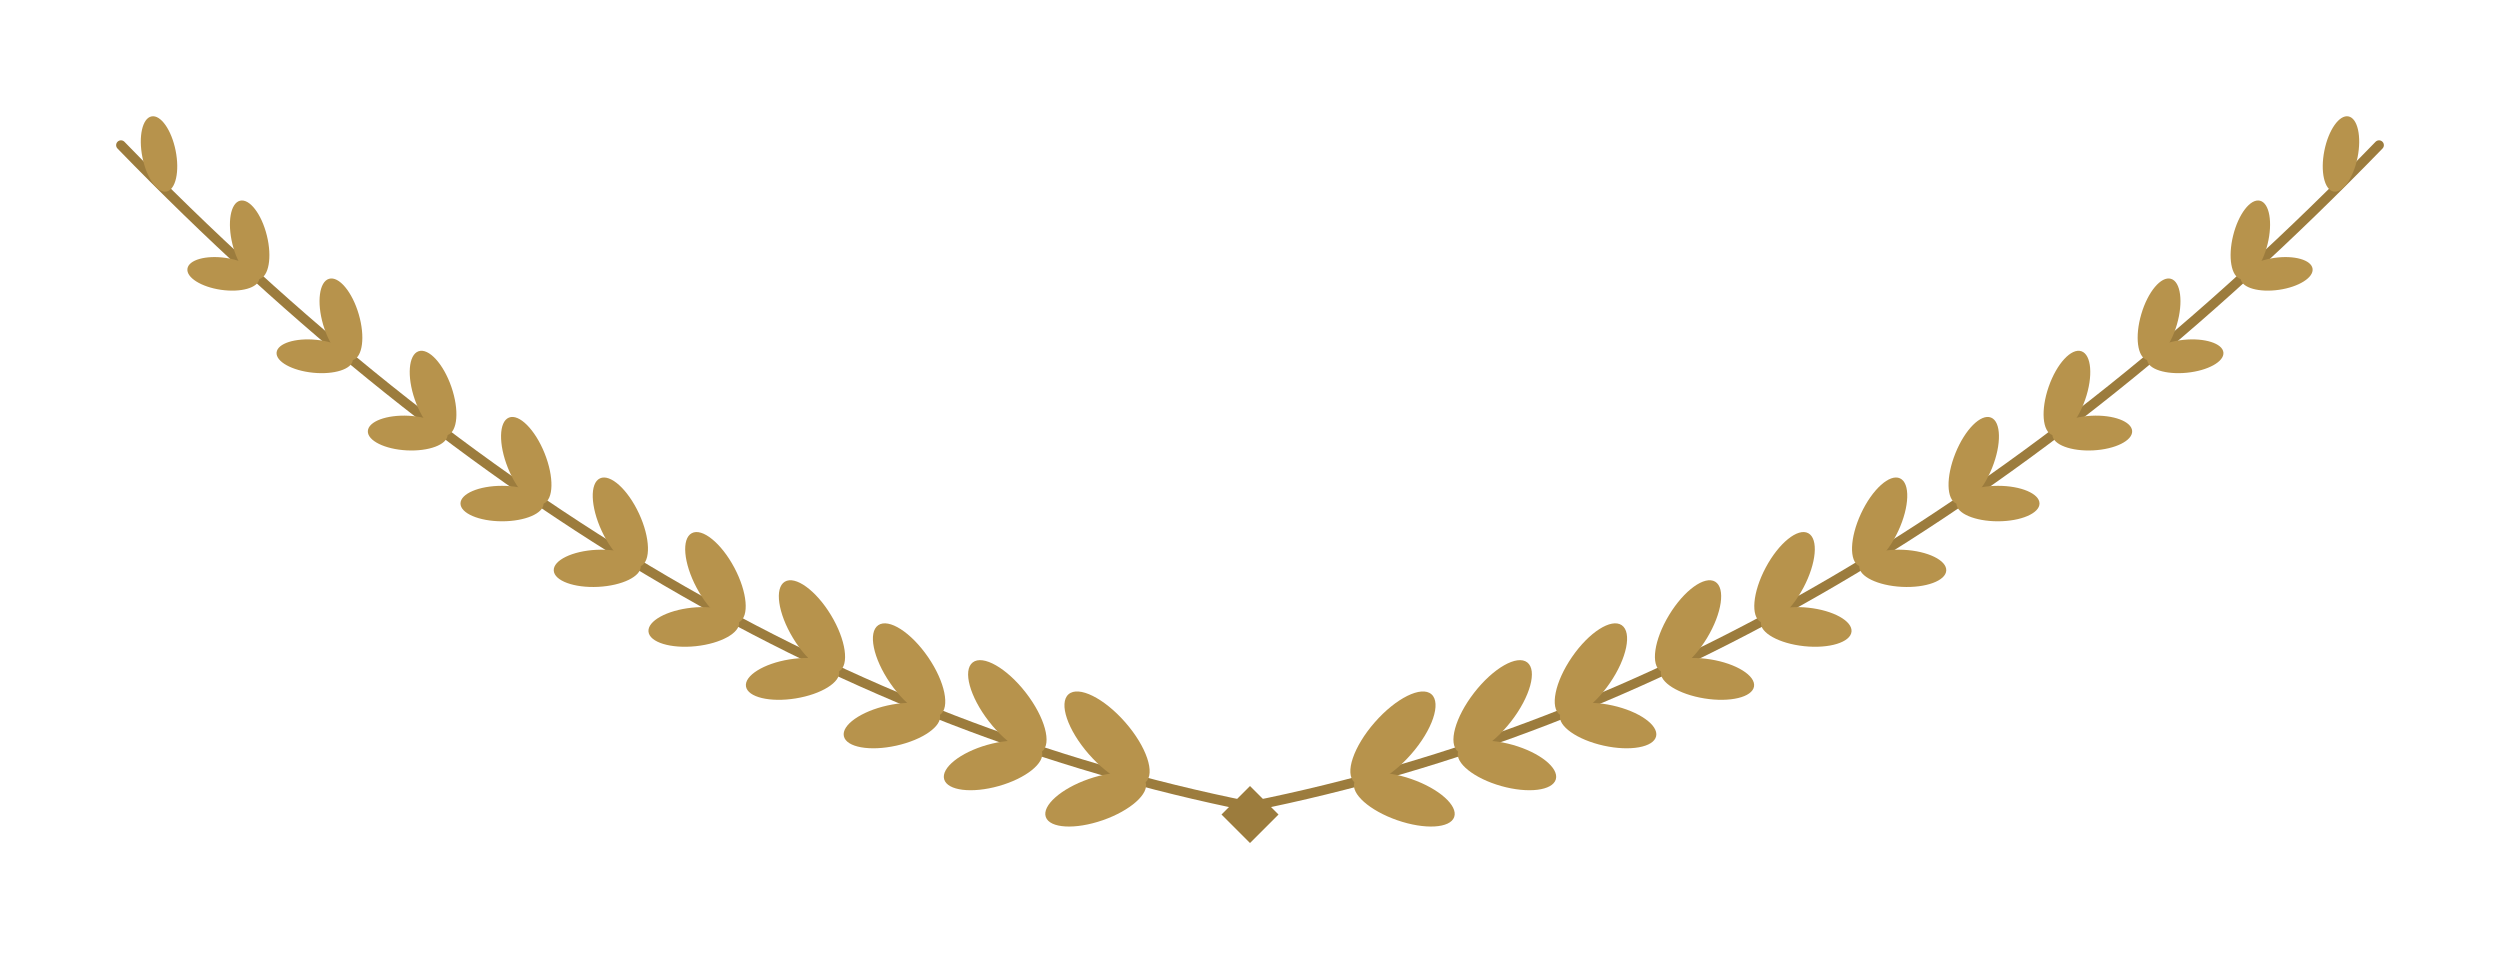
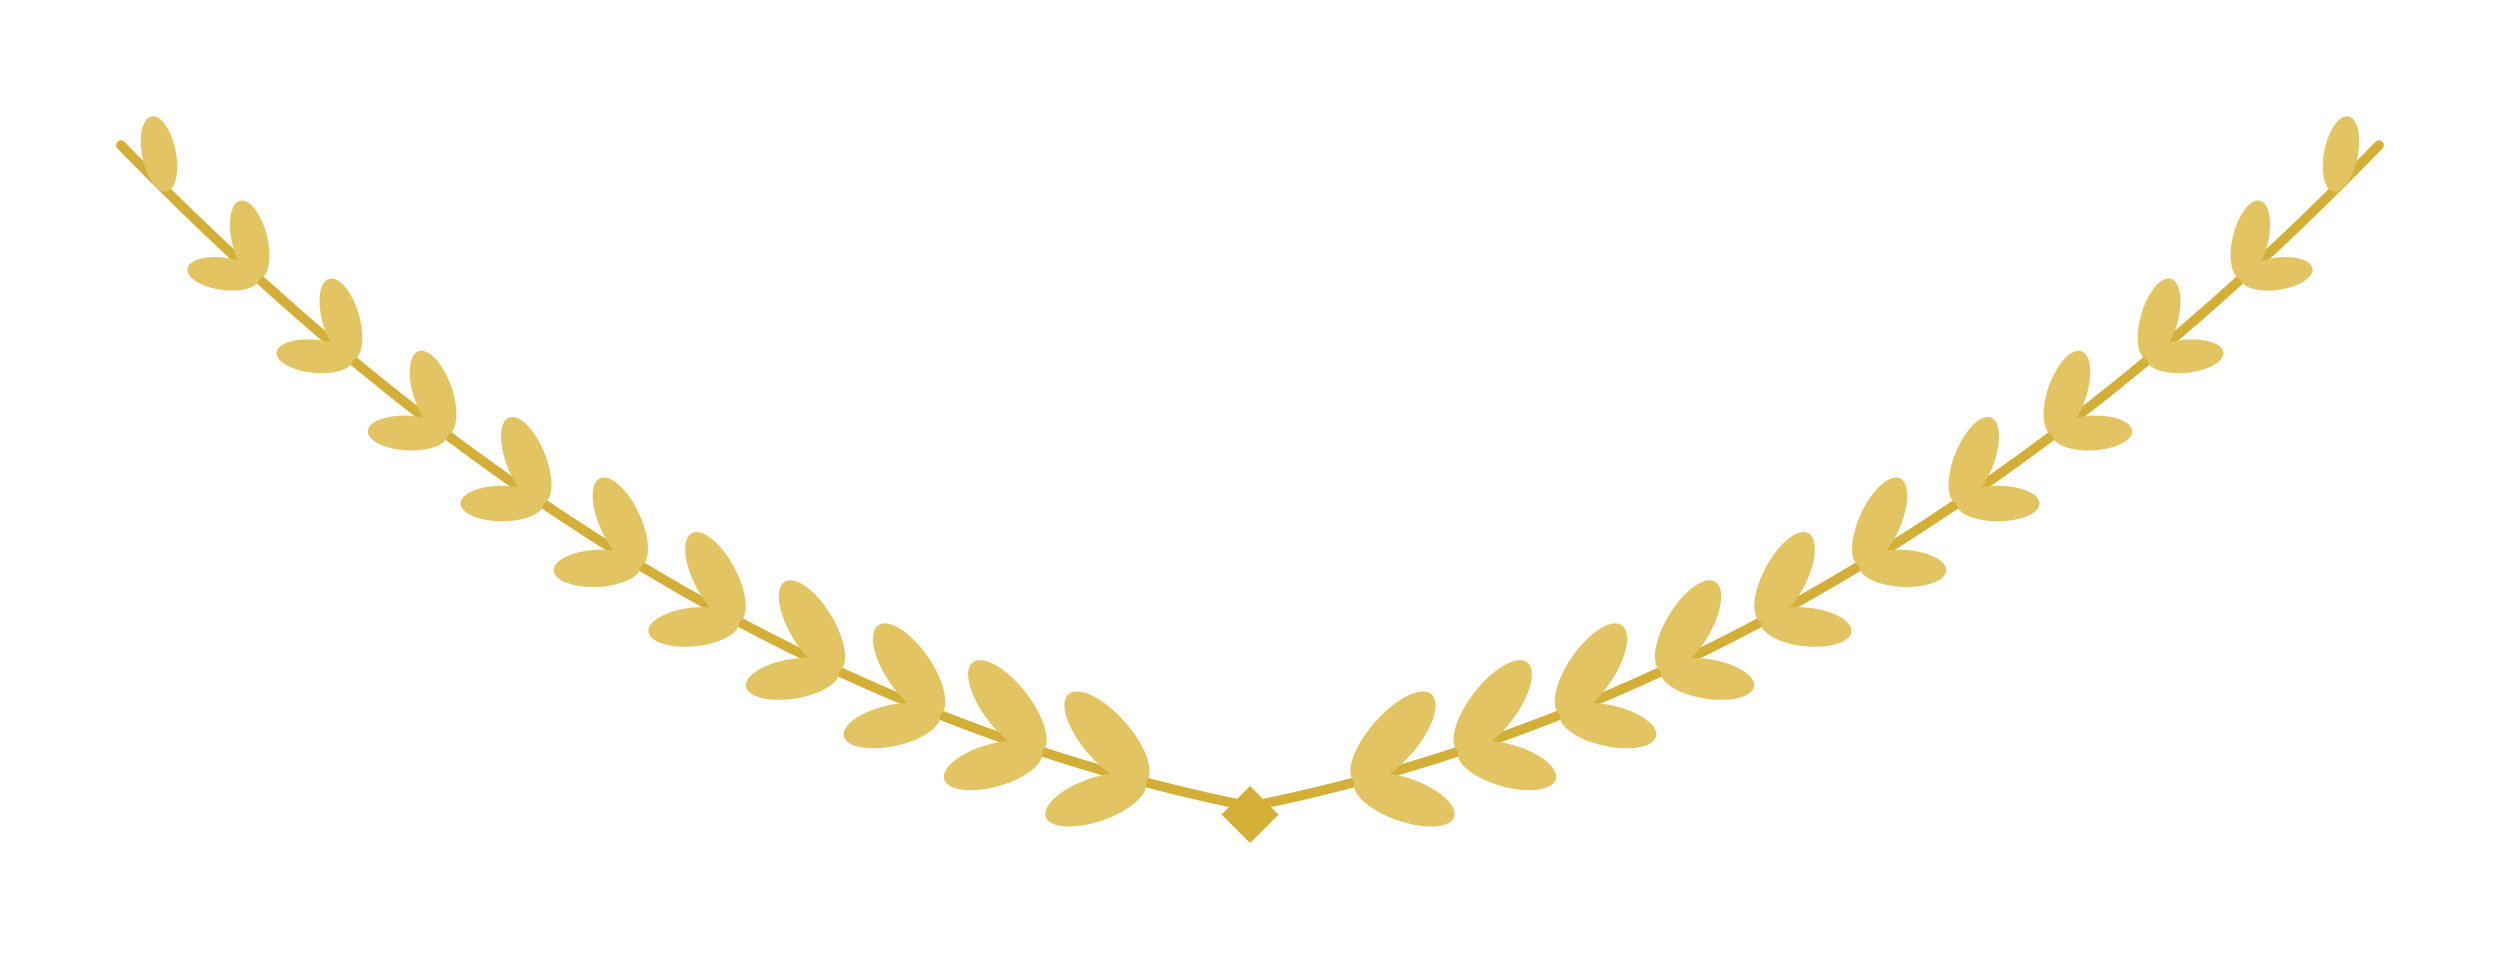
<svg xmlns="http://www.w3.org/2000/svg" viewBox="0 0 620 240" width="620" height="240">
  <g>
    <g>
-       <path d="M310,200 Q460,170 590,36" fill="none" stroke="#9C7C3D" stroke-width="2.4" stroke-linecap="round" />
-       <g fill="#B7934C">
+       <path d="M310,200 Q460,170 590,36" fill="none" stroke="#D4AF37" stroke-width="2.4" stroke-linecap="round" />
+       <g fill="#E3C463">
        <g transform="translate(335.9,194.0) rotate(-48.8)">
          <ellipse rx="14.5" ry="6.0" cx="14.5" cy="0" />
        </g>
        <g transform="translate(335.9,194.0) rotate(19.2)">
          <ellipse rx="13.1" ry="5.4" cx="13.1" cy="0" />
        </g>
        <g transform="translate(361.6,186.4) rotate(-52.2)">
          <ellipse rx="14.0" ry="5.8" cx="14.0" cy="0" />
        </g>
        <g transform="translate(361.6,186.4) rotate(15.8)">
          <ellipse rx="12.6" ry="5.3" cx="12.6" cy="0" />
        </g>
        <g transform="translate(386.9,177.3) rotate(-55.5)">
          <ellipse rx="13.5" ry="5.7" cx="13.5" cy="0" />
        </g>
        <g transform="translate(386.9,177.3) rotate(12.5)">
          <ellipse rx="12.2" ry="5.1" cx="12.2" cy="0" />
        </g>
        <g transform="translate(411.9,166.5) rotate(-58.8)">
          <ellipse rx="13.0" ry="5.5" cx="13.0" cy="0" />
        </g>
        <g transform="translate(411.9,166.5) rotate(9.2)">
          <ellipse rx="11.7" ry="4.9" cx="11.7" cy="0" />
        </g>
        <g transform="translate(436.7,154.3) rotate(-62.0)">
          <ellipse rx="12.5" ry="5.3" cx="12.5" cy="0" />
        </g>
        <g transform="translate(436.7,154.3) rotate(6.0)">
          <ellipse rx="11.3" ry="4.8" cx="11.3" cy="0" />
        </g>
        <g transform="translate(461.1,140.4) rotate(-65.1)">
          <ellipse rx="12.0" ry="5.1" cx="12.0" cy="0" />
        </g>
        <g transform="translate(461.1,140.4) rotate(2.9)">
          <ellipse rx="10.8" ry="4.6" cx="10.8" cy="0" />
        </g>
        <g transform="translate(485.2,124.9) rotate(-68.1)">
          <ellipse rx="11.5" ry="4.9" cx="11.5" cy="0" />
        </g>
        <g transform="translate(485.2,124.9) rotate(-0.1)">
          <ellipse rx="10.3" ry="4.4" cx="10.3" cy="0" />
        </g>
        <g transform="translate(509.0,107.9) rotate(-70.9)">
          <ellipse rx="11.0" ry="4.8" cx="11.0" cy="0" />
        </g>
        <g transform="translate(509.0,107.9) rotate(-2.9)">
          <ellipse rx="9.9" ry="4.3" cx="9.9" cy="0" />
        </g>
        <g transform="translate(532.5,89.3) rotate(-73.7)">
          <ellipse rx="10.5" ry="4.6" cx="10.5" cy="0" />
        </g>
        <g transform="translate(532.5,89.3) rotate(-5.7)">
          <ellipse rx="9.5" ry="4.1" cx="9.5" cy="0" />
        </g>
        <g transform="translate(555.7,69.2) rotate(-76.2)">
          <ellipse rx="10.0" ry="4.4" cx="10.0" cy="0" />
        </g>
        <g transform="translate(555.7,69.2) rotate(-8.2)">
          <ellipse rx="9.0" ry="4.0" cx="9.0" cy="0" />
        </g>
        <g transform="translate(578.7,47.5) rotate(-78.7)">
          <ellipse rx="9.5" ry="4.2" cx="9.5" cy="0" />
        </g>
      </g>
    </g>
  </g>
  <g transform="scale(-1,1) translate(-620,0)">
    <g>
-       <path d="M310,200 Q460,170 590,36" fill="none" stroke="#9C7C3D" stroke-width="2.4" stroke-linecap="round" />
-       <g fill="#B7934C">
+       <path d="M310,200 Q460,170 590,36" fill="none" stroke="#D4AF37" stroke-width="2.4" stroke-linecap="round" />
+       <g fill="#E3C463">
        <g transform="translate(335.9,194.0) rotate(-48.8)">
          <ellipse rx="14.5" ry="6.0" cx="14.5" cy="0" />
        </g>
        <g transform="translate(335.9,194.0) rotate(19.2)">
          <ellipse rx="13.1" ry="5.4" cx="13.1" cy="0" />
        </g>
        <g transform="translate(361.6,186.4) rotate(-52.2)">
          <ellipse rx="14.0" ry="5.8" cx="14.0" cy="0" />
        </g>
        <g transform="translate(361.6,186.4) rotate(15.8)">
          <ellipse rx="12.6" ry="5.3" cx="12.6" cy="0" />
        </g>
        <g transform="translate(386.9,177.3) rotate(-55.5)">
          <ellipse rx="13.5" ry="5.7" cx="13.5" cy="0" />
        </g>
        <g transform="translate(386.9,177.3) rotate(12.5)">
          <ellipse rx="12.2" ry="5.1" cx="12.2" cy="0" />
        </g>
        <g transform="translate(411.9,166.5) rotate(-58.8)">
          <ellipse rx="13.0" ry="5.5" cx="13.0" cy="0" />
        </g>
        <g transform="translate(411.9,166.5) rotate(9.2)">
          <ellipse rx="11.7" ry="4.9" cx="11.7" cy="0" />
        </g>
        <g transform="translate(436.7,154.3) rotate(-62.0)">
          <ellipse rx="12.5" ry="5.3" cx="12.5" cy="0" />
        </g>
        <g transform="translate(436.7,154.3) rotate(6.0)">
          <ellipse rx="11.3" ry="4.8" cx="11.3" cy="0" />
        </g>
        <g transform="translate(461.1,140.4) rotate(-65.1)">
          <ellipse rx="12.0" ry="5.1" cx="12.0" cy="0" />
        </g>
        <g transform="translate(461.1,140.4) rotate(2.9)">
          <ellipse rx="10.8" ry="4.6" cx="10.8" cy="0" />
        </g>
        <g transform="translate(485.2,124.9) rotate(-68.1)">
          <ellipse rx="11.5" ry="4.9" cx="11.5" cy="0" />
        </g>
        <g transform="translate(485.2,124.9) rotate(-0.1)">
          <ellipse rx="10.3" ry="4.4" cx="10.3" cy="0" />
        </g>
        <g transform="translate(509.0,107.9) rotate(-70.9)">
          <ellipse rx="11.0" ry="4.8" cx="11.0" cy="0" />
        </g>
        <g transform="translate(509.0,107.9) rotate(-2.9)">
          <ellipse rx="9.9" ry="4.3" cx="9.9" cy="0" />
        </g>
        <g transform="translate(532.5,89.3) rotate(-73.7)">
          <ellipse rx="10.5" ry="4.6" cx="10.5" cy="0" />
        </g>
        <g transform="translate(532.5,89.3) rotate(-5.7)">
          <ellipse rx="9.5" ry="4.1" cx="9.5" cy="0" />
        </g>
        <g transform="translate(555.7,69.2) rotate(-76.2)">
          <ellipse rx="10.0" ry="4.4" cx="10.0" cy="0" />
        </g>
        <g transform="translate(555.7,69.2) rotate(-8.2)">
          <ellipse rx="9.0" ry="4.0" cx="9.0" cy="0" />
        </g>
        <g transform="translate(578.7,47.5) rotate(-78.7)">
          <ellipse rx="9.5" ry="4.2" cx="9.5" cy="0" />
        </g>
      </g>
    </g>
  </g>
-   <g transform="translate(310,202)" fill="#9C7C3D">
+   <g transform="translate(310,202)" fill="#D4AF37">
    <rect x="-5" y="-5" width="10" height="10" transform="rotate(45)" />
  </g>
</svg>
